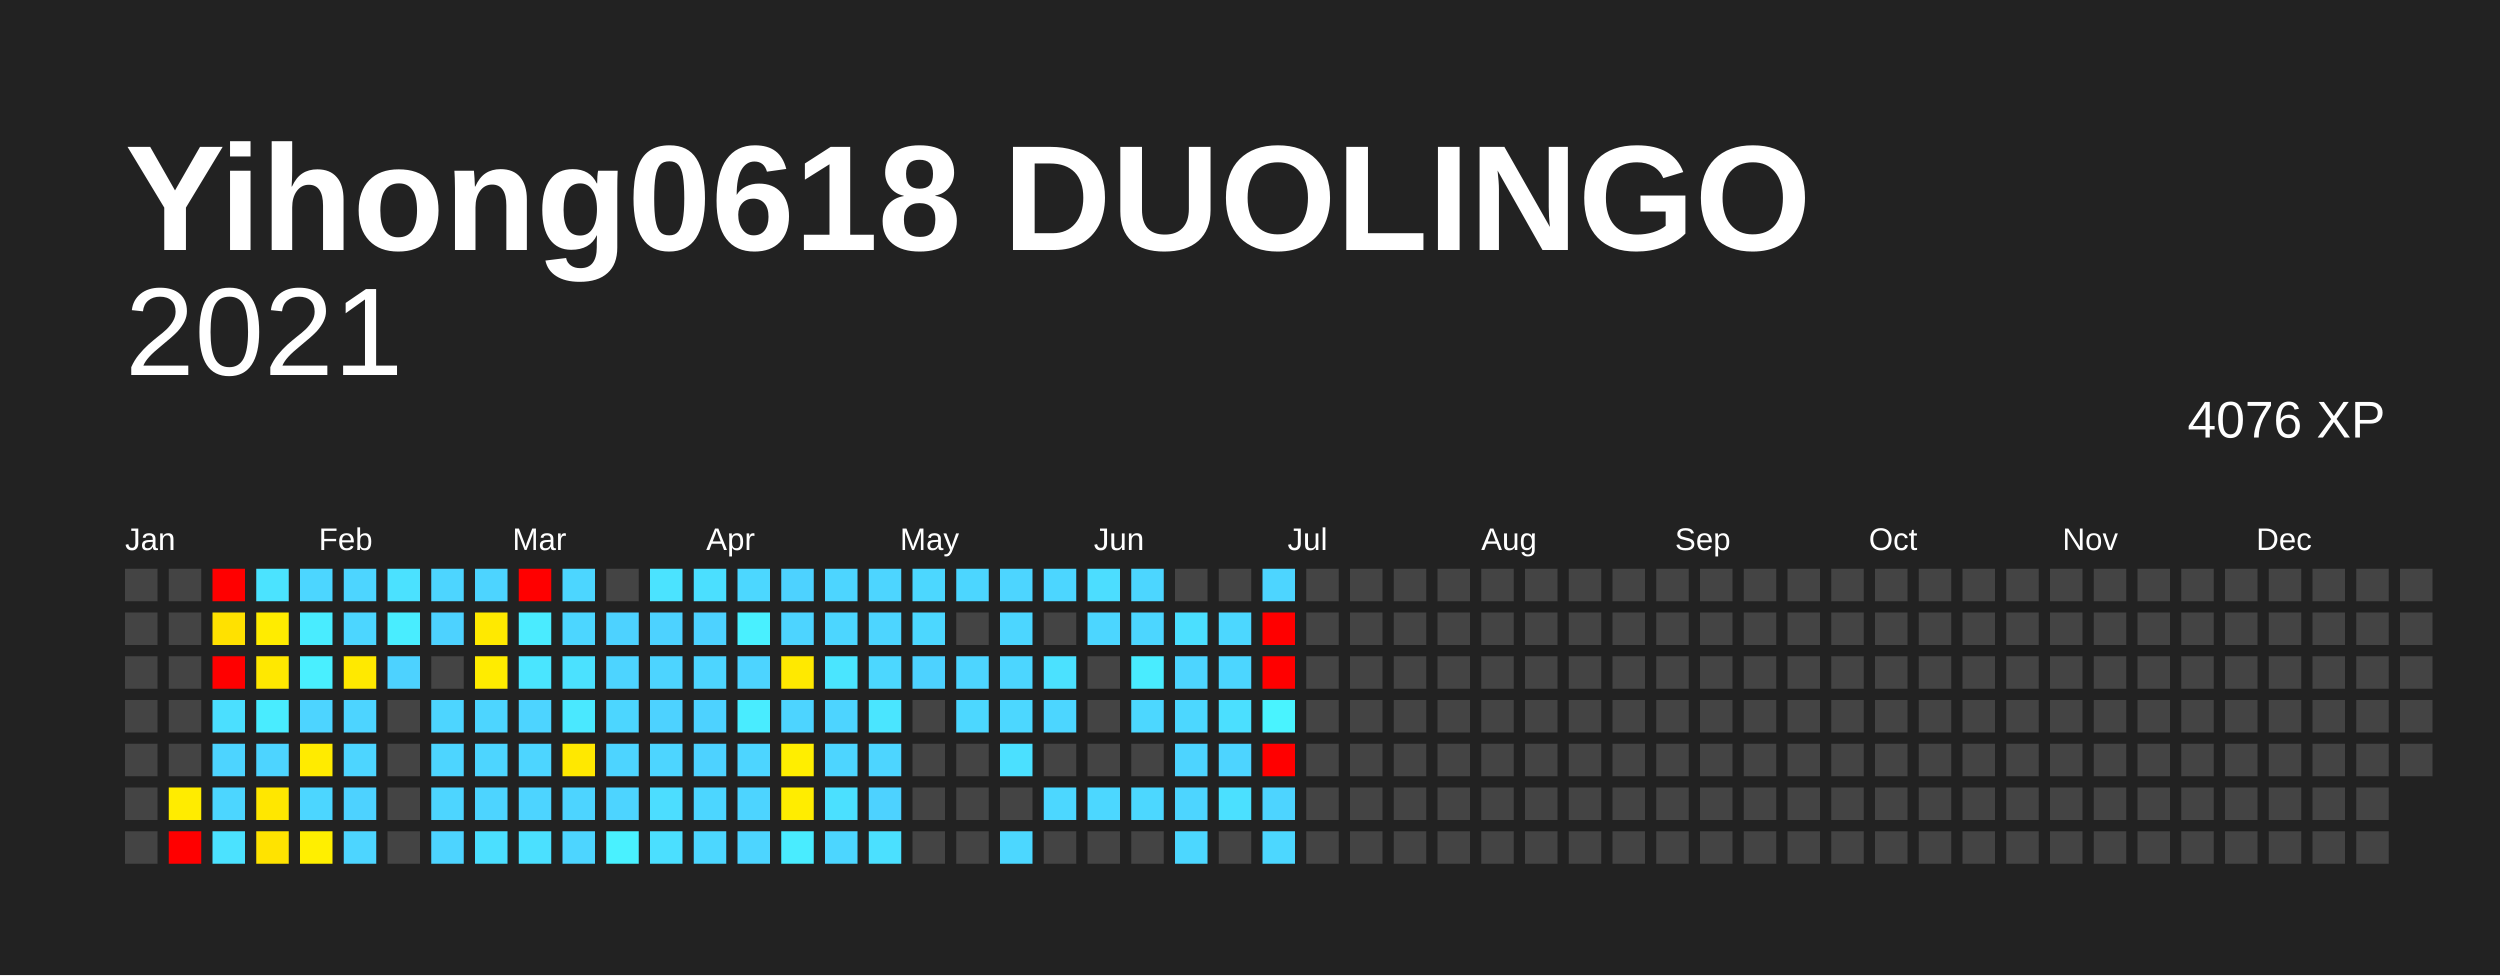
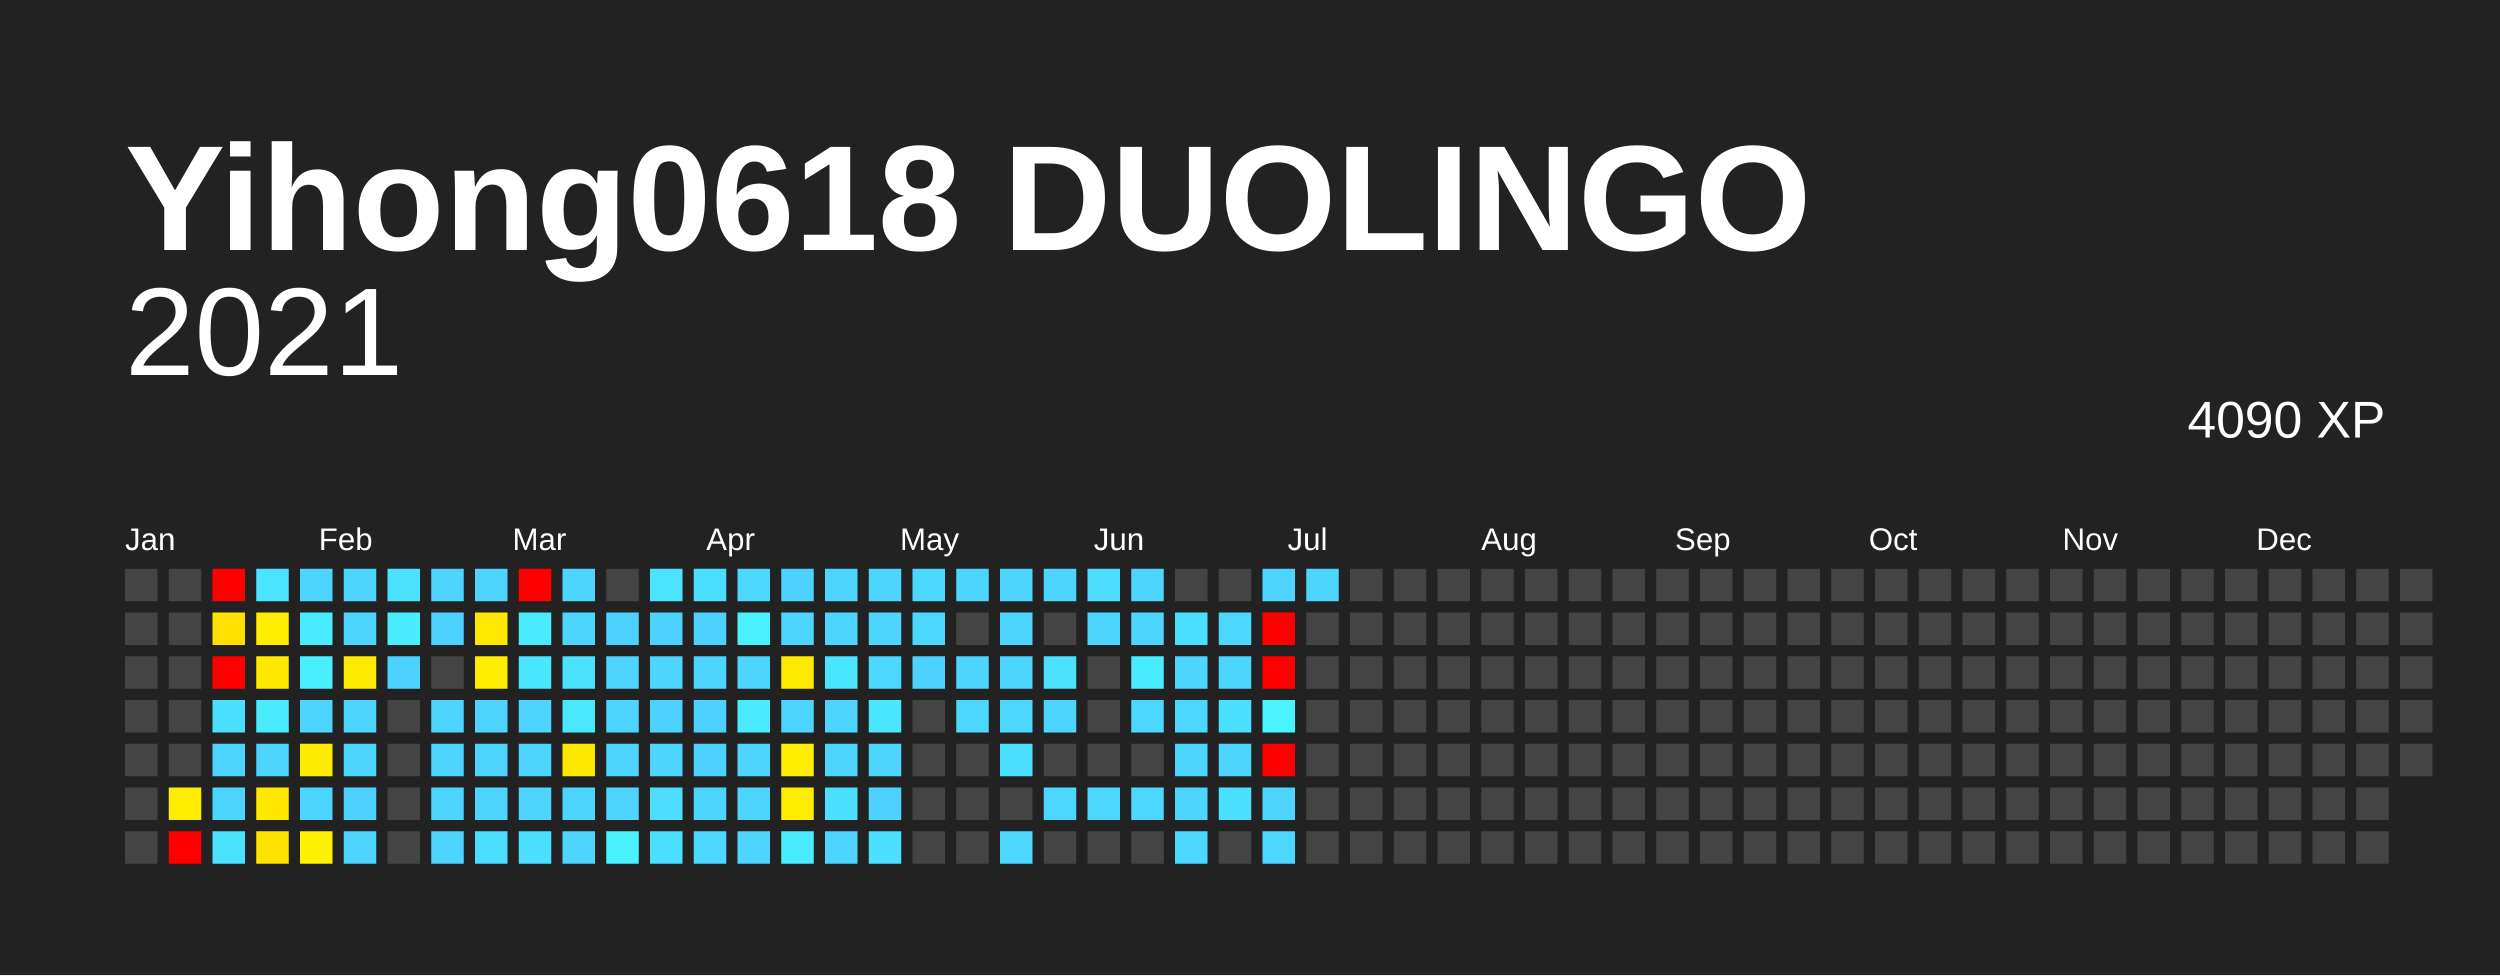
<svg xmlns="http://www.w3.org/2000/svg" baseProfile="full" height="78mm" version="1.1" viewBox="0,0,200,78" width="200mm">
  <defs />
  <rect fill="#222222" height="78" width="200" x="0" y="0" />
  <text fill="#FFFFFF" style="font-size:12px; font-family:Arial; font-weight:bold;" x="10" y="20">Yihong0618 DUOLINGO</text>
  <text alignment-baseline="hanging" fill="#FFFFFF" style="font-size:10.0px; font-family:Arial;" x="10" y="30">2021</text>
-   <text alignment-baseline="hanging" fill="#FFFFFF" style="font-size:4.125px; font-family:Arial;" x="175" y="35">4076 XP</text>
+   <text alignment-baseline="hanging" fill="#FFFFFF" style="font-size:4.125px; font-family:Arial;" x="175" y="35">4090 XP</text>
  <text fill="#FFFFFF" style="font-size:2.5px; font-family:Arial" x="10.0" y="44">Jan</text>
  <text fill="#FFFFFF" style="font-size:2.5px; font-family:Arial" x="25.5" y="44">Feb</text>
  <text fill="#FFFFFF" style="font-size:2.5px; font-family:Arial" x="41.0" y="44">Mar</text>
  <text fill="#FFFFFF" style="font-size:2.5px; font-family:Arial" x="56.5" y="44">Apr</text>
  <text fill="#FFFFFF" style="font-size:2.5px; font-family:Arial" x="72.0" y="44">May</text>
  <text fill="#FFFFFF" style="font-size:2.5px; font-family:Arial" x="87.5" y="44">Jun</text>
  <text fill="#FFFFFF" style="font-size:2.5px; font-family:Arial" x="103.0" y="44">Jul</text>
  <text fill="#FFFFFF" style="font-size:2.5px; font-family:Arial" x="118.5" y="44">Aug</text>
  <text fill="#FFFFFF" style="font-size:2.5px; font-family:Arial" x="134.0" y="44">Sep</text>
  <text fill="#FFFFFF" style="font-size:2.5px; font-family:Arial" x="149.5" y="44">Oct</text>
  <text fill="#FFFFFF" style="font-size:2.5px; font-family:Arial" x="165.0" y="44">Nov</text>
  <text fill="#FFFFFF" style="font-size:2.5px; font-family:Arial" x="180.5" y="44">Dec</text>
  <rect fill="#444444" height="2.6" width="2.6" x="10.0" y="45.5" />
  <rect fill="#444444" height="2.6" width="2.6" x="10.0" y="49.0" />
  <rect fill="#444444" height="2.6" width="2.6" x="10.0" y="52.5" />
  <rect fill="#444444" height="2.6" width="2.6" x="10.0" y="56.0" />
  <rect fill="#444444" height="2.6" width="2.6" x="10.0" y="59.5" />
  <rect fill="#444444" height="2.6" width="2.6" x="10.0" y="63.0" />
  <rect fill="#444444" height="2.6" width="2.6" x="10.0" y="66.5" />
  <rect fill="#444444" height="2.6" width="2.6" x="13.5" y="45.5" />
  <rect fill="#444444" height="2.6" width="2.6" x="13.5" y="49.0" />
  <rect fill="#444444" height="2.6" width="2.6" x="13.5" y="52.5" />
  <rect fill="#444444" height="2.6" width="2.6" x="13.5" y="56.0" />
  <rect fill="#444444" height="2.6" width="2.6" x="13.5" y="59.5" />
  <rect fill="#ffec00" height="2.6" width="2.6" x="13.5" y="63.0" />
  <rect fill="red" height="2.6" width="2.6" x="13.5" y="66.5" />
  <rect fill="red" height="2.6" width="2.6" x="17.0" y="45.5" />
  <rect fill="#ffe100" height="2.6" width="2.6" x="17.0" y="49.0" />
  <rect fill="red" height="2.6" width="2.6" x="17.0" y="52.5" />
  <rect fill="#4bdfff" height="2.6" width="2.6" x="17.0" y="56.0" />
  <rect fill="#4dd4ff" height="2.6" width="2.6" x="17.0" y="59.5" />
  <rect fill="#4cd6ff" height="2.6" width="2.6" x="17.0" y="63.0" />
  <rect fill="#4be2ff" height="2.6" width="2.6" x="17.0" y="66.5" />
  <rect fill="#4be3ff" height="2.6" width="2.6" x="20.5" y="45.5" />
  <rect fill="#ffec00" height="2.6" width="2.6" x="20.5" y="49.0" />
  <rect fill="#ffe800" height="2.6" width="2.6" x="20.5" y="52.5" />
  <rect fill="#49ecff" height="2.6" width="2.6" x="20.5" y="56.0" />
  <rect fill="#4dd4ff" height="2.6" width="2.6" x="20.5" y="59.5" />
  <rect fill="#ffe700" height="2.6" width="2.6" x="20.5" y="63.0" />
  <rect fill="#ffe300" height="2.6" width="2.6" x="20.5" y="66.5" />
  <rect fill="#4cd6ff" height="2.6" width="2.6" x="24.0" y="45.5" />
  <rect fill="#49ecff" height="2.6" width="2.6" x="24.0" y="49.0" />
  <rect fill="#49efff" height="2.6" width="2.6" x="24.0" y="52.5" />
  <rect fill="#4dd4ff" height="2.6" width="2.6" x="24.0" y="56.0" />
  <rect fill="#ffeb00" height="2.6" width="2.6" x="24.0" y="59.5" />
  <rect fill="#4cd6ff" height="2.6" width="2.6" x="24.0" y="63.0" />
  <rect fill="#ffef00" height="2.6" width="2.6" x="24.0" y="66.5" />
  <rect fill="#4dd5ff" height="2.6" width="2.6" x="27.5" y="45.5" />
  <rect fill="#4cd6ff" height="2.6" width="2.6" x="27.5" y="49.0" />
  <rect fill="#ffe900" height="2.6" width="2.6" x="27.5" y="52.5" />
  <rect fill="#4dd4ff" height="2.6" width="2.6" x="27.5" y="56.0" />
  <rect fill="#4dd5ff" height="2.6" width="2.6" x="27.5" y="59.5" />
  <rect fill="#4dd2ff" height="2.6" width="2.6" x="27.5" y="63.0" />
  <rect fill="#4dd5ff" height="2.6" width="2.6" x="27.5" y="66.5" />
  <rect fill="#4be1ff" height="2.6" width="2.6" x="31.0" y="45.5" />
  <rect fill="#49edff" height="2.6" width="2.6" x="31.0" y="49.0" />
  <rect fill="#4dd2ff" height="2.6" width="2.6" x="31.0" y="52.5" />
  <rect fill="#444444" height="2.6" width="2.6" x="31.0" y="56.0" />
  <rect fill="#444444" height="2.6" width="2.6" x="31.0" y="59.5" />
  <rect fill="#444444" height="2.6" width="2.6" x="31.0" y="63.0" />
  <rect fill="#444444" height="2.6" width="2.6" x="31.0" y="66.5" />
  <rect fill="#4dd5ff" height="2.6" width="2.6" x="34.5" y="45.5" />
  <rect fill="#4dd2ff" height="2.6" width="2.6" x="34.5" y="49.0" />
  <rect fill="#444444" height="2.6" width="2.6" x="34.5" y="52.5" />
  <rect fill="#4dd5ff" height="2.6" width="2.6" x="34.5" y="56.0" />
  <rect fill="#4dd5ff" height="2.6" width="2.6" x="34.5" y="59.5" />
  <rect fill="#4dd5ff" height="2.6" width="2.6" x="34.5" y="63.0" />
  <rect fill="#4dd4ff" height="2.6" width="2.6" x="34.5" y="66.5" />
  <rect fill="#4dd4ff" height="2.6" width="2.6" x="38.0" y="45.5" />
  <rect fill="#ffe900" height="2.6" width="2.6" x="38.0" y="49.0" />
  <rect fill="#ffec00" height="2.6" width="2.6" x="38.0" y="52.5" />
  <rect fill="#4dd5ff" height="2.6" width="2.6" x="38.0" y="56.0" />
  <rect fill="#4dd5ff" height="2.6" width="2.6" x="38.0" y="59.5" />
  <rect fill="#4dd4ff" height="2.6" width="2.6" x="38.0" y="63.0" />
  <rect fill="#4bdfff" height="2.6" width="2.6" x="38.0" y="66.5" />
  <rect fill="red" height="2.6" width="2.6" x="41.5" y="45.5" />
  <rect fill="#4aebff" height="2.6" width="2.6" x="41.5" y="49.0" />
  <rect fill="#4ae5ff" height="2.6" width="2.6" x="41.5" y="52.5" />
  <rect fill="#4dd4ff" height="2.6" width="2.6" x="41.5" y="56.0" />
  <rect fill="#4dd5ff" height="2.6" width="2.6" x="41.5" y="59.5" />
  <rect fill="#4dd4ff" height="2.6" width="2.6" x="41.5" y="63.0" />
  <rect fill="#4be0ff" height="2.6" width="2.6" x="41.5" y="66.5" />
  <rect fill="#4cd6ff" height="2.6" width="2.6" x="45.0" y="45.5" />
  <rect fill="#4cd6ff" height="2.6" width="2.6" x="45.0" y="49.0" />
  <rect fill="#4be1ff" height="2.6" width="2.6" x="45.0" y="52.5" />
  <rect fill="#4ae8ff" height="2.6" width="2.6" x="45.0" y="56.0" />
  <rect fill="#ffe800" height="2.6" width="2.6" x="45.0" y="59.5" />
  <rect fill="#4dd4ff" height="2.6" width="2.6" x="45.0" y="63.0" />
  <rect fill="#4dd5ff" height="2.6" width="2.6" x="45.0" y="66.5" />
  <rect fill="#444444" height="2.6" width="2.6" x="48.5" y="45.5" />
  <rect fill="#4dd2ff" height="2.6" width="2.6" x="48.5" y="49.0" />
  <rect fill="#4dd4ff" height="2.6" width="2.6" x="48.5" y="52.5" />
  <rect fill="#4cd6ff" height="2.6" width="2.6" x="48.5" y="56.0" />
  <rect fill="#4dd4ff" height="2.6" width="2.6" x="48.5" y="59.5" />
  <rect fill="#4dd4ff" height="2.6" width="2.6" x="48.5" y="63.0" />
  <rect fill="#49f1ff" height="2.6" width="2.6" x="48.5" y="66.5" />
  <rect fill="#4be3ff" height="2.6" width="2.6" x="52.0" y="45.5" />
  <rect fill="#4dd2ff" height="2.6" width="2.6" x="52.0" y="49.0" />
  <rect fill="#4dd4ff" height="2.6" width="2.6" x="52.0" y="52.5" />
  <rect fill="#4dd2ff" height="2.6" width="2.6" x="52.0" y="56.0" />
  <rect fill="#4dd5ff" height="2.6" width="2.6" x="52.0" y="59.5" />
  <rect fill="#4cddff" height="2.6" width="2.6" x="52.0" y="63.0" />
  <rect fill="#4bdfff" height="2.6" width="2.6" x="52.0" y="66.5" />
  <rect fill="#4bdfff" height="2.6" width="2.6" x="55.5" y="45.5" />
  <rect fill="#4dd2ff" height="2.6" width="2.6" x="55.5" y="49.0" />
  <rect fill="#4dd5ff" height="2.6" width="2.6" x="55.5" y="52.5" />
  <rect fill="#4dd2ff" height="2.6" width="2.6" x="55.5" y="56.0" />
  <rect fill="#4dd2ff" height="2.6" width="2.6" x="55.5" y="59.5" />
  <rect fill="#4cd6ff" height="2.6" width="2.6" x="55.5" y="63.0" />
  <rect fill="#4cd7ff" height="2.6" width="2.6" x="55.5" y="66.5" />
  <rect fill="#4cd7ff" height="2.6" width="2.6" x="59.0" y="45.5" />
  <rect fill="#49f0ff" height="2.6" width="2.6" x="59.0" y="49.0" />
  <rect fill="#4dd4ff" height="2.6" width="2.6" x="59.0" y="52.5" />
  <rect fill="#49ecff" height="2.6" width="2.6" x="59.0" y="56.0" />
  <rect fill="#4dd5ff" height="2.6" width="2.6" x="59.0" y="59.5" />
  <rect fill="#4dd4ff" height="2.6" width="2.6" x="59.0" y="63.0" />
  <rect fill="#4dd5ff" height="2.6" width="2.6" x="59.0" y="66.5" />
  <rect fill="#4dd2ff" height="2.6" width="2.6" x="62.5" y="45.5" />
  <rect fill="#4dd4ff" height="2.6" width="2.6" x="62.5" y="49.0" />
  <rect fill="#ffe900" height="2.6" width="2.6" x="62.5" y="52.5" />
  <rect fill="#4dd4ff" height="2.6" width="2.6" x="62.5" y="56.0" />
  <rect fill="#ffee00" height="2.6" width="2.6" x="62.5" y="59.5" />
  <rect fill="#ffed00" height="2.6" width="2.6" x="62.5" y="63.0" />
  <rect fill="#49ecff" height="2.6" width="2.6" x="62.5" y="66.5" />
  <rect fill="#4dd5ff" height="2.6" width="2.6" x="66.0" y="45.5" />
  <rect fill="#4cd6ff" height="2.6" width="2.6" x="66.0" y="49.0" />
  <rect fill="#4ae5ff" height="2.6" width="2.6" x="66.0" y="52.5" />
  <rect fill="#4dd4ff" height="2.6" width="2.6" x="66.0" y="56.0" />
  <rect fill="#4dd5ff" height="2.6" width="2.6" x="66.0" y="59.5" />
  <rect fill="#4be0ff" height="2.6" width="2.6" x="66.0" y="63.0" />
  <rect fill="#4cd6ff" height="2.6" width="2.6" x="66.0" y="66.5" />
  <rect fill="#4dd5ff" height="2.6" width="2.6" x="69.5" y="45.5" />
  <rect fill="#4dd5ff" height="2.6" width="2.6" x="69.5" y="49.0" />
  <rect fill="#4cd7ff" height="2.6" width="2.6" x="69.5" y="52.5" />
  <rect fill="#4ae5ff" height="2.6" width="2.6" x="69.5" y="56.0" />
  <rect fill="#4dd5ff" height="2.6" width="2.6" x="69.5" y="59.5" />
  <rect fill="#4dd2ff" height="2.6" width="2.6" x="69.5" y="63.0" />
  <rect fill="#4be0ff" height="2.6" width="2.6" x="69.5" y="66.5" />
  <rect fill="#4cd7ff" height="2.6" width="2.6" x="73.0" y="45.5" />
  <rect fill="#4cd7ff" height="2.6" width="2.6" x="73.0" y="49.0" />
  <rect fill="#4dd2ff" height="2.6" width="2.6" x="73.0" y="52.5" />
  <rect fill="#444444" height="2.6" width="2.6" x="73.0" y="56.0" />
  <rect fill="#444444" height="2.6" width="2.6" x="73.0" y="59.5" />
  <rect fill="#444444" height="2.6" width="2.6" x="73.0" y="63.0" />
  <rect fill="#444444" height="2.6" width="2.6" x="73.0" y="66.5" />
  <rect fill="#4cd6ff" height="2.6" width="2.6" x="76.5" y="45.5" />
  <rect fill="#444444" height="2.6" width="2.6" x="76.5" y="49.0" />
  <rect fill="#4dd5ff" height="2.6" width="2.6" x="76.5" y="52.5" />
  <rect fill="#4cd7ff" height="2.6" width="2.6" x="76.5" y="56.0" />
  <rect fill="#444444" height="2.6" width="2.6" x="76.5" y="59.5" />
  <rect fill="#444444" height="2.6" width="2.6" x="76.5" y="63.0" />
  <rect fill="#444444" height="2.6" width="2.6" x="76.5" y="66.5" />
  <rect fill="#4dd5ff" height="2.6" width="2.6" x="80.0" y="45.5" />
  <rect fill="#4cd6ff" height="2.6" width="2.6" x="80.0" y="49.0" />
  <rect fill="#4cd6ff" height="2.6" width="2.6" x="80.0" y="52.5" />
  <rect fill="#4cd7ff" height="2.6" width="2.6" x="80.0" y="56.0" />
  <rect fill="#4be0ff" height="2.6" width="2.6" x="80.0" y="59.5" />
  <rect fill="#444444" height="2.6" width="2.6" x="80.0" y="63.0" />
  <rect fill="#4cd7ff" height="2.6" width="2.6" x="80.0" y="66.5" />
  <rect fill="#4cd6ff" height="2.6" width="2.6" x="83.5" y="45.5" />
  <rect fill="#444444" height="2.6" width="2.6" x="83.5" y="49.0" />
  <rect fill="#4be1ff" height="2.6" width="2.6" x="83.5" y="52.5" />
  <rect fill="#4cd6ff" height="2.6" width="2.6" x="83.5" y="56.0" />
  <rect fill="#444444" height="2.6" width="2.6" x="83.5" y="59.5" />
  <rect fill="#4cd7ff" height="2.6" width="2.6" x="83.5" y="63.0" />
  <rect fill="#444444" height="2.6" width="2.6" x="83.5" y="66.5" />
  <rect fill="#4cddff" height="2.6" width="2.6" x="87.0" y="45.5" />
  <rect fill="#4cd6ff" height="2.6" width="2.6" x="87.0" y="49.0" />
  <rect fill="#444444" height="2.6" width="2.6" x="87.0" y="52.5" />
  <rect fill="#444444" height="2.6" width="2.6" x="87.0" y="56.0" />
  <rect fill="#444444" height="2.6" width="2.6" x="87.0" y="59.5" />
  <rect fill="#4cd7ff" height="2.6" width="2.6" x="87.0" y="63.0" />
  <rect fill="#444444" height="2.6" width="2.6" x="87.0" y="66.5" />
  <rect fill="#4cd6ff" height="2.6" width="2.6" x="90.5" y="45.5" />
  <rect fill="#4cd6ff" height="2.6" width="2.6" x="90.5" y="49.0" />
  <rect fill="#49ecff" height="2.6" width="2.6" x="90.5" y="52.5" />
  <rect fill="#4cd7ff" height="2.6" width="2.6" x="90.5" y="56.0" />
  <rect fill="#444444" height="2.6" width="2.6" x="90.5" y="59.5" />
  <rect fill="#4cd7ff" height="2.6" width="2.6" x="90.5" y="63.0" />
  <rect fill="#444444" height="2.6" width="2.6" x="90.5" y="66.5" />
  <rect fill="#444444" height="2.6" width="2.6" x="94.0" y="45.5" />
  <rect fill="#4bdfff" height="2.6" width="2.6" x="94.0" y="49.0" />
  <rect fill="#4dd5ff" height="2.6" width="2.6" x="94.0" y="52.5" />
  <rect fill="#4cd7ff" height="2.6" width="2.6" x="94.0" y="56.0" />
  <rect fill="#4dd4ff" height="2.6" width="2.6" x="94.0" y="59.5" />
  <rect fill="#4dd5ff" height="2.6" width="2.6" x="94.0" y="63.0" />
  <rect fill="#4cd7ff" height="2.6" width="2.6" x="94.0" y="66.5" />
  <rect fill="#444444" height="2.6" width="2.6" x="97.5" y="45.5" />
  <rect fill="#4cd7ff" height="2.6" width="2.6" x="97.5" y="49.0" />
  <rect fill="#4cd6ff" height="2.6" width="2.6" x="97.5" y="52.5" />
  <rect fill="#4bdfff" height="2.6" width="2.6" x="97.5" y="56.0" />
  <rect fill="#4dd4ff" height="2.6" width="2.6" x="97.5" y="59.5" />
  <rect fill="#4be0ff" height="2.6" width="2.6" x="97.5" y="63.0" />
  <rect fill="#444444" height="2.6" width="2.6" x="97.5" y="66.5" />
  <rect fill="#4dd5ff" height="2.6" width="2.6" x="101.0" y="45.5" />
  <rect fill="red" height="2.6" width="2.6" x="101.0" y="49.0" />
  <rect fill="red" height="2.6" width="2.6" x="101.0" y="52.5" />
  <rect fill="#49f3ff" height="2.6" width="2.6" x="101.0" y="56.0" />
  <rect fill="red" height="2.6" width="2.6" x="101.0" y="59.5" />
  <rect fill="#4dd4ff" height="2.6" width="2.6" x="101.0" y="63.0" />
  <rect fill="#4cd7ff" height="2.6" width="2.6" x="101.0" y="66.5" />
-   <rect fill="#444444" height="2.6" width="2.6" x="104.5" y="45.5" />
+   <rect fill="#4cd6ff" height="2.6" width="2.6" x="104.5" y="45.5" />
  <rect fill="#444444" height="2.6" width="2.6" x="104.5" y="49.0" />
  <rect fill="#444444" height="2.6" width="2.6" x="104.5" y="52.5" />
  <rect fill="#444444" height="2.6" width="2.6" x="104.5" y="56.0" />
  <rect fill="#444444" height="2.6" width="2.6" x="104.5" y="59.5" />
  <rect fill="#444444" height="2.6" width="2.6" x="104.5" y="63.0" />
  <rect fill="#444444" height="2.6" width="2.6" x="104.5" y="66.5" />
  <rect fill="#444444" height="2.6" width="2.6" x="108.0" y="45.5" />
  <rect fill="#444444" height="2.6" width="2.6" x="108.0" y="49.0" />
  <rect fill="#444444" height="2.6" width="2.6" x="108.0" y="52.5" />
  <rect fill="#444444" height="2.6" width="2.6" x="108.0" y="56.0" />
  <rect fill="#444444" height="2.6" width="2.6" x="108.0" y="59.5" />
  <rect fill="#444444" height="2.6" width="2.6" x="108.0" y="63.0" />
  <rect fill="#444444" height="2.6" width="2.6" x="108.0" y="66.5" />
  <rect fill="#444444" height="2.6" width="2.6" x="111.5" y="45.5" />
  <rect fill="#444444" height="2.6" width="2.6" x="111.5" y="49.0" />
  <rect fill="#444444" height="2.6" width="2.6" x="111.5" y="52.5" />
  <rect fill="#444444" height="2.6" width="2.6" x="111.5" y="56.0" />
  <rect fill="#444444" height="2.6" width="2.6" x="111.5" y="59.5" />
  <rect fill="#444444" height="2.6" width="2.6" x="111.5" y="63.0" />
  <rect fill="#444444" height="2.6" width="2.6" x="111.5" y="66.5" />
  <rect fill="#444444" height="2.6" width="2.6" x="115.0" y="45.5" />
  <rect fill="#444444" height="2.6" width="2.6" x="115.0" y="49.0" />
  <rect fill="#444444" height="2.6" width="2.6" x="115.0" y="52.5" />
  <rect fill="#444444" height="2.6" width="2.6" x="115.0" y="56.0" />
  <rect fill="#444444" height="2.6" width="2.6" x="115.0" y="59.5" />
  <rect fill="#444444" height="2.6" width="2.6" x="115.0" y="63.0" />
  <rect fill="#444444" height="2.6" width="2.6" x="115.0" y="66.5" />
  <rect fill="#444444" height="2.6" width="2.6" x="118.5" y="45.5" />
  <rect fill="#444444" height="2.6" width="2.6" x="118.5" y="49.0" />
  <rect fill="#444444" height="2.6" width="2.6" x="118.5" y="52.5" />
  <rect fill="#444444" height="2.6" width="2.6" x="118.5" y="56.0" />
  <rect fill="#444444" height="2.6" width="2.6" x="118.5" y="59.5" />
  <rect fill="#444444" height="2.6" width="2.6" x="118.5" y="63.0" />
  <rect fill="#444444" height="2.6" width="2.6" x="118.5" y="66.5" />
  <rect fill="#444444" height="2.6" width="2.6" x="122.0" y="45.5" />
  <rect fill="#444444" height="2.6" width="2.6" x="122.0" y="49.0" />
  <rect fill="#444444" height="2.6" width="2.6" x="122.0" y="52.5" />
  <rect fill="#444444" height="2.6" width="2.6" x="122.0" y="56.0" />
  <rect fill="#444444" height="2.6" width="2.6" x="122.0" y="59.5" />
  <rect fill="#444444" height="2.6" width="2.6" x="122.0" y="63.0" />
  <rect fill="#444444" height="2.6" width="2.6" x="122.0" y="66.5" />
  <rect fill="#444444" height="2.6" width="2.6" x="125.5" y="45.5" />
  <rect fill="#444444" height="2.6" width="2.6" x="125.5" y="49.0" />
  <rect fill="#444444" height="2.6" width="2.6" x="125.5" y="52.5" />
  <rect fill="#444444" height="2.6" width="2.6" x="125.5" y="56.0" />
  <rect fill="#444444" height="2.6" width="2.6" x="125.5" y="59.5" />
  <rect fill="#444444" height="2.6" width="2.6" x="125.5" y="63.0" />
  <rect fill="#444444" height="2.6" width="2.6" x="125.5" y="66.5" />
  <rect fill="#444444" height="2.6" width="2.6" x="129.0" y="45.5" />
  <rect fill="#444444" height="2.6" width="2.6" x="129.0" y="49.0" />
  <rect fill="#444444" height="2.6" width="2.6" x="129.0" y="52.5" />
  <rect fill="#444444" height="2.6" width="2.6" x="129.0" y="56.0" />
  <rect fill="#444444" height="2.6" width="2.6" x="129.0" y="59.5" />
  <rect fill="#444444" height="2.6" width="2.6" x="129.0" y="63.0" />
  <rect fill="#444444" height="2.6" width="2.6" x="129.0" y="66.5" />
  <rect fill="#444444" height="2.6" width="2.6" x="132.5" y="45.5" />
  <rect fill="#444444" height="2.6" width="2.6" x="132.5" y="49.0" />
  <rect fill="#444444" height="2.6" width="2.6" x="132.5" y="52.5" />
  <rect fill="#444444" height="2.6" width="2.6" x="132.5" y="56.0" />
  <rect fill="#444444" height="2.6" width="2.6" x="132.5" y="59.5" />
  <rect fill="#444444" height="2.6" width="2.6" x="132.5" y="63.0" />
  <rect fill="#444444" height="2.6" width="2.6" x="132.5" y="66.5" />
  <rect fill="#444444" height="2.6" width="2.6" x="136.0" y="45.5" />
  <rect fill="#444444" height="2.6" width="2.6" x="136.0" y="49.0" />
  <rect fill="#444444" height="2.6" width="2.6" x="136.0" y="52.5" />
  <rect fill="#444444" height="2.6" width="2.6" x="136.0" y="56.0" />
  <rect fill="#444444" height="2.6" width="2.6" x="136.0" y="59.5" />
  <rect fill="#444444" height="2.6" width="2.6" x="136.0" y="63.0" />
  <rect fill="#444444" height="2.6" width="2.6" x="136.0" y="66.5" />
  <rect fill="#444444" height="2.6" width="2.6" x="139.5" y="45.5" />
  <rect fill="#444444" height="2.6" width="2.6" x="139.5" y="49.0" />
  <rect fill="#444444" height="2.6" width="2.6" x="139.5" y="52.5" />
  <rect fill="#444444" height="2.6" width="2.6" x="139.5" y="56.0" />
  <rect fill="#444444" height="2.6" width="2.6" x="139.5" y="59.5" />
  <rect fill="#444444" height="2.6" width="2.6" x="139.5" y="63.0" />
  <rect fill="#444444" height="2.6" width="2.6" x="139.5" y="66.5" />
  <rect fill="#444444" height="2.6" width="2.6" x="143.0" y="45.5" />
  <rect fill="#444444" height="2.6" width="2.6" x="143.0" y="49.0" />
  <rect fill="#444444" height="2.6" width="2.6" x="143.0" y="52.5" />
  <rect fill="#444444" height="2.6" width="2.6" x="143.0" y="56.0" />
  <rect fill="#444444" height="2.6" width="2.6" x="143.0" y="59.5" />
  <rect fill="#444444" height="2.6" width="2.6" x="143.0" y="63.0" />
  <rect fill="#444444" height="2.6" width="2.6" x="143.0" y="66.5" />
  <rect fill="#444444" height="2.6" width="2.6" x="146.5" y="45.5" />
  <rect fill="#444444" height="2.6" width="2.6" x="146.5" y="49.0" />
  <rect fill="#444444" height="2.6" width="2.6" x="146.5" y="52.5" />
  <rect fill="#444444" height="2.6" width="2.6" x="146.5" y="56.0" />
  <rect fill="#444444" height="2.6" width="2.6" x="146.5" y="59.5" />
  <rect fill="#444444" height="2.6" width="2.6" x="146.5" y="63.0" />
  <rect fill="#444444" height="2.6" width="2.6" x="146.5" y="66.5" />
  <rect fill="#444444" height="2.6" width="2.6" x="150.0" y="45.5" />
  <rect fill="#444444" height="2.6" width="2.6" x="150.0" y="49.0" />
  <rect fill="#444444" height="2.6" width="2.6" x="150.0" y="52.5" />
  <rect fill="#444444" height="2.6" width="2.6" x="150.0" y="56.0" />
  <rect fill="#444444" height="2.6" width="2.6" x="150.0" y="59.5" />
  <rect fill="#444444" height="2.6" width="2.6" x="150.0" y="63.0" />
  <rect fill="#444444" height="2.6" width="2.6" x="150.0" y="66.5" />
  <rect fill="#444444" height="2.6" width="2.6" x="153.5" y="45.5" />
  <rect fill="#444444" height="2.6" width="2.6" x="153.5" y="49.0" />
  <rect fill="#444444" height="2.6" width="2.6" x="153.5" y="52.5" />
  <rect fill="#444444" height="2.6" width="2.6" x="153.5" y="56.0" />
  <rect fill="#444444" height="2.6" width="2.6" x="153.5" y="59.5" />
  <rect fill="#444444" height="2.6" width="2.6" x="153.5" y="63.0" />
  <rect fill="#444444" height="2.6" width="2.6" x="153.5" y="66.5" />
  <rect fill="#444444" height="2.6" width="2.6" x="157.0" y="45.5" />
  <rect fill="#444444" height="2.6" width="2.6" x="157.0" y="49.0" />
  <rect fill="#444444" height="2.6" width="2.6" x="157.0" y="52.5" />
  <rect fill="#444444" height="2.6" width="2.6" x="157.0" y="56.0" />
  <rect fill="#444444" height="2.6" width="2.6" x="157.0" y="59.5" />
  <rect fill="#444444" height="2.6" width="2.6" x="157.0" y="63.0" />
  <rect fill="#444444" height="2.6" width="2.6" x="157.0" y="66.5" />
  <rect fill="#444444" height="2.6" width="2.6" x="160.5" y="45.5" />
  <rect fill="#444444" height="2.6" width="2.6" x="160.5" y="49.0" />
  <rect fill="#444444" height="2.6" width="2.6" x="160.5" y="52.5" />
  <rect fill="#444444" height="2.6" width="2.6" x="160.5" y="56.0" />
  <rect fill="#444444" height="2.6" width="2.6" x="160.5" y="59.5" />
  <rect fill="#444444" height="2.6" width="2.6" x="160.5" y="63.0" />
  <rect fill="#444444" height="2.6" width="2.6" x="160.5" y="66.5" />
  <rect fill="#444444" height="2.6" width="2.6" x="164.0" y="45.5" />
  <rect fill="#444444" height="2.6" width="2.6" x="164.0" y="49.0" />
  <rect fill="#444444" height="2.6" width="2.6" x="164.0" y="52.5" />
  <rect fill="#444444" height="2.6" width="2.6" x="164.0" y="56.0" />
  <rect fill="#444444" height="2.6" width="2.6" x="164.0" y="59.5" />
  <rect fill="#444444" height="2.6" width="2.6" x="164.0" y="63.0" />
  <rect fill="#444444" height="2.6" width="2.6" x="164.0" y="66.5" />
  <rect fill="#444444" height="2.6" width="2.6" x="167.5" y="45.5" />
  <rect fill="#444444" height="2.6" width="2.6" x="167.5" y="49.0" />
  <rect fill="#444444" height="2.6" width="2.6" x="167.5" y="52.5" />
  <rect fill="#444444" height="2.6" width="2.6" x="167.5" y="56.0" />
  <rect fill="#444444" height="2.6" width="2.6" x="167.5" y="59.5" />
  <rect fill="#444444" height="2.6" width="2.6" x="167.5" y="63.0" />
  <rect fill="#444444" height="2.6" width="2.6" x="167.5" y="66.5" />
  <rect fill="#444444" height="2.6" width="2.6" x="171.0" y="45.5" />
  <rect fill="#444444" height="2.6" width="2.6" x="171.0" y="49.0" />
  <rect fill="#444444" height="2.6" width="2.6" x="171.0" y="52.5" />
  <rect fill="#444444" height="2.6" width="2.6" x="171.0" y="56.0" />
  <rect fill="#444444" height="2.6" width="2.6" x="171.0" y="59.5" />
  <rect fill="#444444" height="2.6" width="2.6" x="171.0" y="63.0" />
  <rect fill="#444444" height="2.6" width="2.6" x="171.0" y="66.5" />
  <rect fill="#444444" height="2.6" width="2.6" x="174.5" y="45.5" />
  <rect fill="#444444" height="2.6" width="2.6" x="174.5" y="49.0" />
  <rect fill="#444444" height="2.6" width="2.6" x="174.5" y="52.5" />
  <rect fill="#444444" height="2.6" width="2.6" x="174.5" y="56.0" />
  <rect fill="#444444" height="2.6" width="2.6" x="174.5" y="59.5" />
  <rect fill="#444444" height="2.6" width="2.6" x="174.5" y="63.0" />
  <rect fill="#444444" height="2.6" width="2.6" x="174.5" y="66.5" />
  <rect fill="#444444" height="2.6" width="2.6" x="178.0" y="45.5" />
  <rect fill="#444444" height="2.6" width="2.6" x="178.0" y="49.0" />
  <rect fill="#444444" height="2.6" width="2.6" x="178.0" y="52.5" />
  <rect fill="#444444" height="2.6" width="2.6" x="178.0" y="56.0" />
  <rect fill="#444444" height="2.6" width="2.6" x="178.0" y="59.5" />
  <rect fill="#444444" height="2.6" width="2.6" x="178.0" y="63.0" />
  <rect fill="#444444" height="2.6" width="2.6" x="178.0" y="66.5" />
  <rect fill="#444444" height="2.6" width="2.6" x="181.5" y="45.5" />
  <rect fill="#444444" height="2.6" width="2.6" x="181.5" y="49.0" />
  <rect fill="#444444" height="2.6" width="2.6" x="181.5" y="52.5" />
  <rect fill="#444444" height="2.6" width="2.6" x="181.5" y="56.0" />
  <rect fill="#444444" height="2.6" width="2.6" x="181.5" y="59.5" />
  <rect fill="#444444" height="2.6" width="2.6" x="181.5" y="63.0" />
  <rect fill="#444444" height="2.6" width="2.6" x="181.5" y="66.5" />
  <rect fill="#444444" height="2.6" width="2.6" x="185.0" y="45.5" />
  <rect fill="#444444" height="2.6" width="2.6" x="185.0" y="49.0" />
  <rect fill="#444444" height="2.6" width="2.6" x="185.0" y="52.5" />
  <rect fill="#444444" height="2.6" width="2.6" x="185.0" y="56.0" />
  <rect fill="#444444" height="2.6" width="2.6" x="185.0" y="59.5" />
  <rect fill="#444444" height="2.6" width="2.6" x="185.0" y="63.0" />
  <rect fill="#444444" height="2.6" width="2.6" x="185.0" y="66.5" />
  <rect fill="#444444" height="2.6" width="2.6" x="188.5" y="45.5" />
  <rect fill="#444444" height="2.6" width="2.6" x="188.5" y="49.0" />
  <rect fill="#444444" height="2.6" width="2.6" x="188.5" y="52.5" />
  <rect fill="#444444" height="2.6" width="2.6" x="188.5" y="56.0" />
  <rect fill="#444444" height="2.6" width="2.6" x="188.5" y="59.5" />
  <rect fill="#444444" height="2.6" width="2.6" x="188.5" y="63.0" />
  <rect fill="#444444" height="2.6" width="2.6" x="188.5" y="66.5" />
  <rect fill="#444444" height="2.6" width="2.6" x="192.0" y="45.5" />
  <rect fill="#444444" height="2.6" width="2.6" x="192.0" y="49.0" />
  <rect fill="#444444" height="2.6" width="2.6" x="192.0" y="52.5" />
  <rect fill="#444444" height="2.6" width="2.6" x="192.0" y="56.0" />
  <rect fill="#444444" height="2.6" width="2.6" x="192.0" y="59.5" />
</svg>
